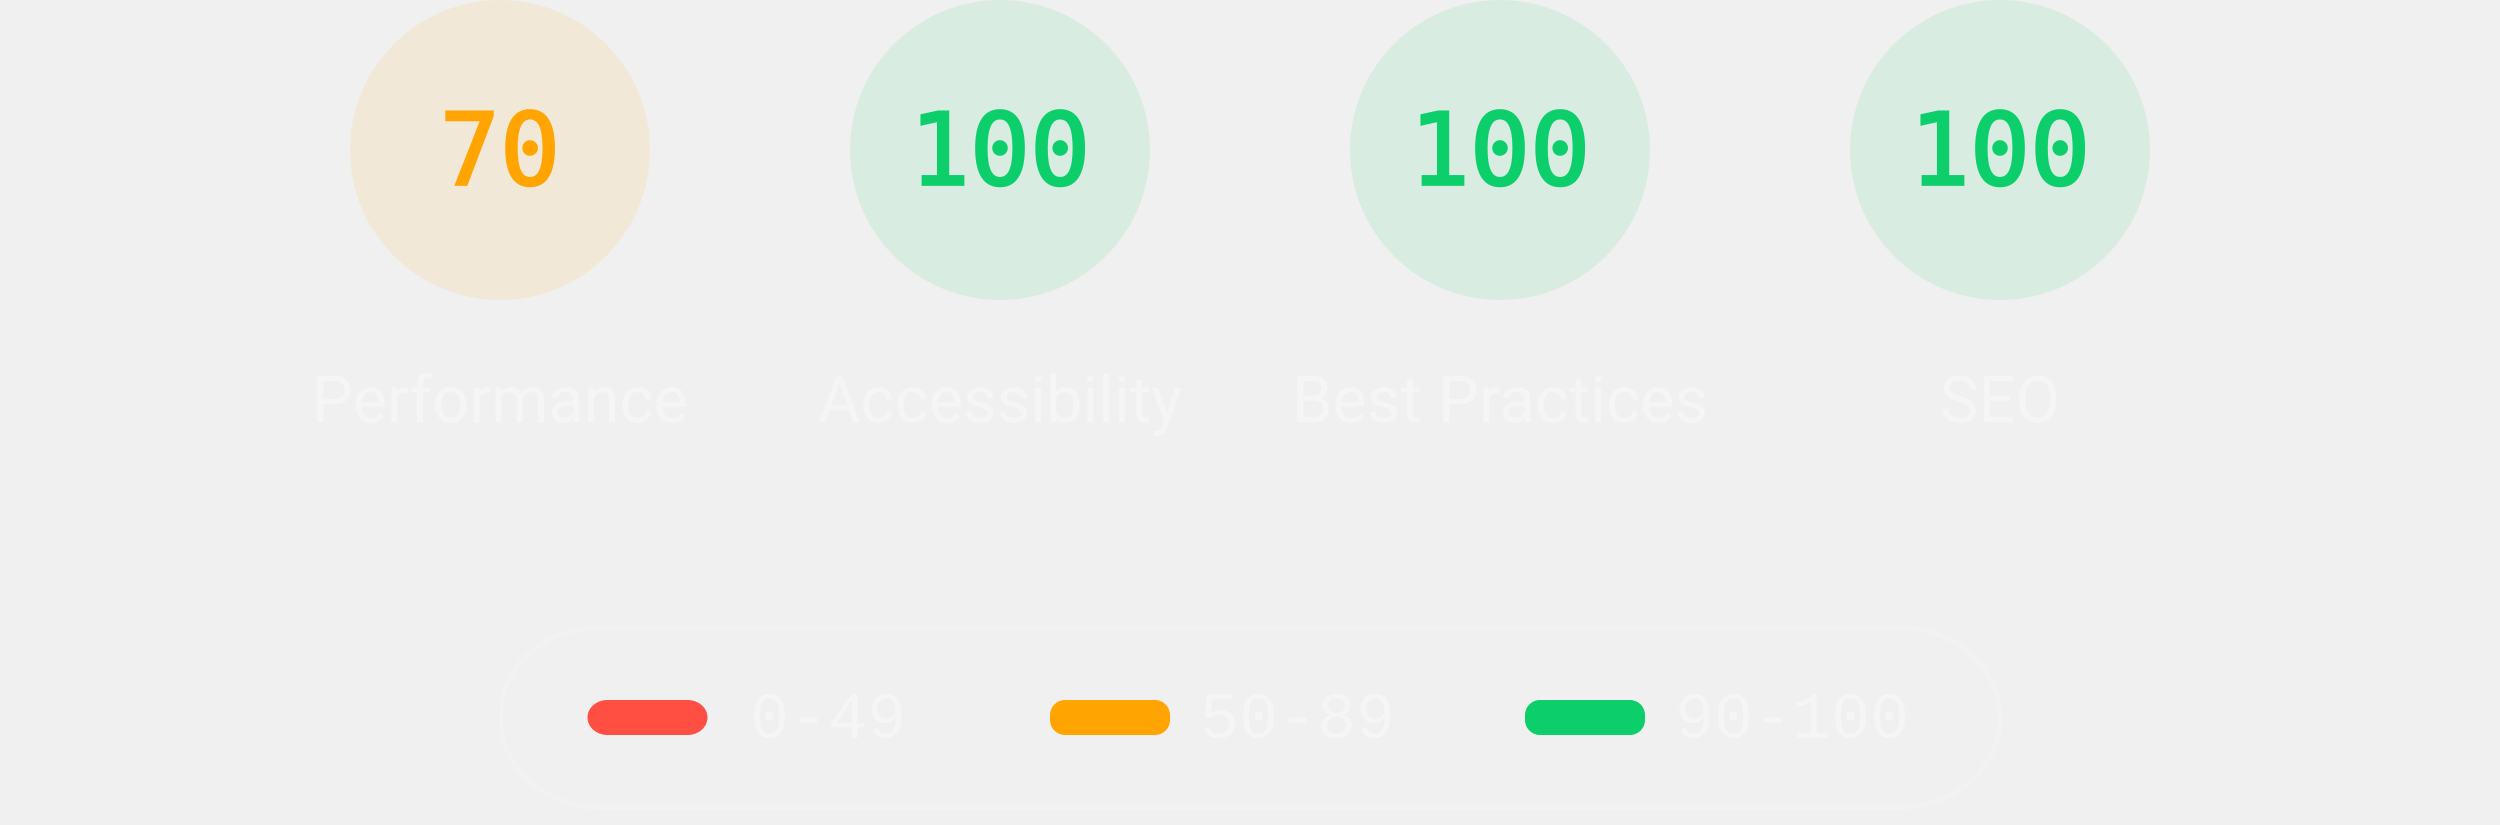
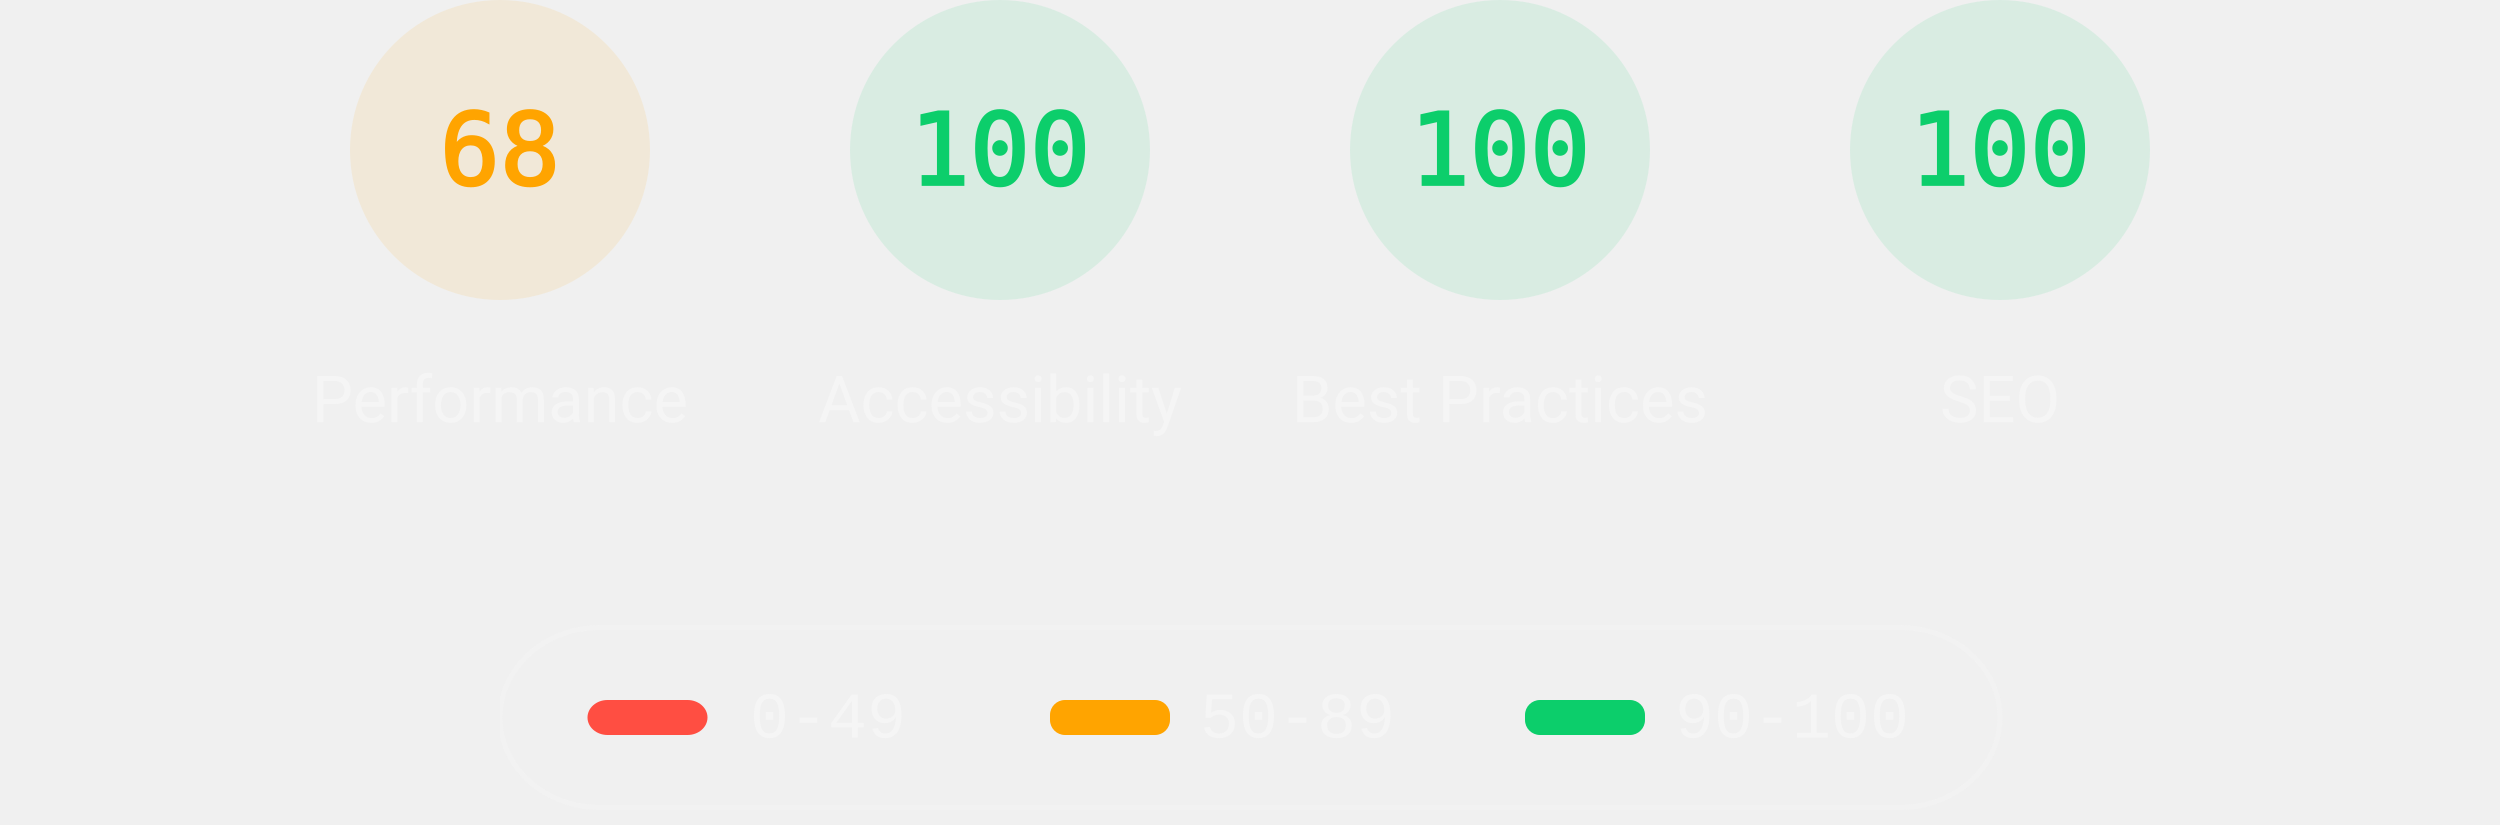
<svg xmlns="http://www.w3.org/2000/svg" class="theme--dark" fill="none" width="1000" height="330">
  <style>
			.gauge-base {
				opacity: 0.1
			}

			.gauge-arc {
				fill: none;
				animation-delay: 250ms;
				stroke-linecap: round;
				transform: rotate(-90deg);
				transform-origin: 100px 60px;
				animation: load-gauge 1s ease forwards
			}

			.guage-text {
				font-size: 40px;
				font-family: monospace;
				text-align: center
			}

			.guage-red {
				color: #ff4e42;
				fill: #ff4e42;
				stroke: #ff4e42
			}
			.guage-orange {
				color: #ffa400;
				fill: #ffa400;
				stroke: #ffa400
			}
			.guage-green {
				color: #0cce6b;
				fill: #0cce6b;
				stroke: #0cce6b
			}
			.theme--agnostic .guage-undefined {
				color: #5c5c5c;
				fill: #5c5c5c;
				stroke: #5c5c5c
			}
			.theme--light .guage-undefined {
				color: #1e1e1e;
				fill: #1e1e1e;
				stroke: #1e1e1e
			}
			.theme--dark .guage-undefined {
				color: #f5f5f5;
				fill: #f5f5f5;
				stroke: #f5f5f5
			}

			.guage-title {
				stroke: none;
				font-size: 26px;
				line-height: 26px;
				font-family: Roboto, Halvetica, Arial, sans-serif
			}
			.metric.guage-title {
				font-family: 'Courier New', Courier, monospace
			}
			.theme--agnostic .guage-title {
				color: #737373;
				fill: #737373
			}
			.theme--light .guage-title {
				color: #212121;
				fill: #212121
			}
			.theme--dark .guage-title {
				color: #f5f5f5;
				fill: #f5f5f5
			}

			@keyframes load-gauge {
				from {
					stroke-dasharray: 0 352.858
				}
			}
			.lh-gauge--pwa__disc {
				fill: #e0e0e0
			}
			.lh-gauge--pwa__logo {
				position: relative;
				fill: #b0b0b0
			}
			.lh-gauge--pwa__invisible {
				display: none
			}
			.lh-gauge--pwa__visible {
				display: inline
			}
			.guage-invisible {
				display: none
			}
			.lh-gauge--pwa__logo--primary-color {
				fill: #304ffe
			}
			.theme--agnostic .lh-gauge--pwa__logo--secondary-color {
				fill: #787878
			}
			.theme--light .lh-gauge--pwa__logo--secondary-color {
				fill: #3d3d3d
			}
			.theme--dark .lh-gauge--pwa__logo--secondary-color {
				fill: #d8b6b6
			}
			.theme--light #svg_2 {
				stroke: #00000022
			}
			.theme--agnostic #svg_2 {
				stroke: #616161
			}
			.theme--light #svg_2 {
				stroke: #00000022
			}
			.theme--dark #svg_2 {
				stroke: #f5f5f566
			}
		</style>
  <svg class="guage-div guage-perf guage-orange" viewBox="0 0 200 200" width="200" height="200" x="100" y="0">
    <circle class="gauge-base" r="56" cx="100" cy="60" stroke-width="8" />
-     <circle class="gauge-arc guage-arc-1" r="56" cx="100" cy="60" stroke-width="8" style="stroke-dasharray: 246.301, 351.858;" />
-     <text class="guage-text" x="100px" y="60px" alignment-baseline="central" dominant-baseline="central" text-anchor="middle">70</text>
+     <circle class="gauge-arc guage-arc-1" r="56" cx="100" cy="60" stroke-width="8" style="stroke-dasharray: 239.263, 351.858;" />
+     <text class="guage-text" x="100px" y="60px" alignment-baseline="central" dominant-baseline="central" text-anchor="middle">68</text>
    <text class="guage-title" x="100px" y="160px" alignment-baseline="central" dominant-baseline="central" text-anchor="middle">Performance</text>
  </svg>
  <svg class="guage-div guage-acc guage-green" viewBox="0 0 200 200" width="200" height="200" x="300" y="0">
    <circle class="gauge-base" r="56" cx="100" cy="60" stroke-width="8" />
    <circle class="gauge-arc guage-arc-2" r="56" cx="100" cy="60" stroke-width="8" style="stroke-dasharray: 351.858, 351.858;" />
    <text class="guage-text" x="100px" y="60px" alignment-baseline="central" dominant-baseline="central" text-anchor="middle">100</text>
    <text class="guage-title" x="100px" y="160px" alignment-baseline="central" dominant-baseline="central" text-anchor="middle">Accessibility</text>
  </svg>
  <svg class="guage-div guage-best guage-green" viewBox="0 0 200 200" width="200" height="200" x="500" y="0">
    <circle class="gauge-base" r="56" cx="100" cy="60" stroke-width="8" />
    <circle class="gauge-arc guage-arc-3" r="56" cx="100" cy="60" stroke-width="8" style="stroke-dasharray: 351.858, 351.858;" />
    <text class="guage-text" x="100px" y="60px" alignment-baseline="central" dominant-baseline="central" text-anchor="middle">100</text>
    <text class="guage-title" x="100px" y="160px" alignment-baseline="central" dominant-baseline="central" text-anchor="middle">Best Practices</text>
  </svg>
  <svg class="guage-div guage-seo guage-green" viewBox="0 0 200 200" width="200" height="200" x="700" y="0">
    <circle class="gauge-base" r="56" cx="100" cy="60" stroke-width="8" />
    <circle class="gauge-arc guage-arc-4" r="56" cx="100" cy="60" stroke-width="8" style="stroke-dasharray: 351.858, 351.858;" />
    <text class="guage-text" x="100px" y="60px" alignment-baseline="central" dominant-baseline="central" text-anchor="middle">100</text>
    <text class="guage-title" x="100px" y="160px" alignment-baseline="central" dominant-baseline="central" text-anchor="middle">SEO</text>
  </svg>
  <svg class="guage-div guage-pwa guage-invisible" viewBox="0 0 200 200" width="200" height="200" x="900" y="0">
    <svg viewBox="0 0 60 60" width="112" height="112" x="44" y="4">
      <defs>
        <linearGradient id="lh-gauge--pwa__check-circle__gradient-0" x1="50%" y1="0%" x2="50%" y2="100%">
          <stop stop-color="#00C852" offset="0%" />
          <stop stop-color="#009688" offset="100%" />
        </linearGradient>
        <linearGradient id="lh-gauge--pwa__installable__shadow-gradient-0" x1="76.056%" x2="24.111%" y1="82.995%" y2="24.735%">
          <stop stop-color="#A5D6A7" offset="0%" />
          <stop stop-color="#80CBC4" offset="100%" />
        </linearGradient>
        <linearGradient id="lh-gauge--pwa__fast-reliable__shadow-gradient-0" x1="76.056%" y1="82.995%" x2="25.678%" y2="26.493%">
          <stop stop-color="#64B5F6" offset="0%" />
          <stop stop-color="#2979FF" offset="100%" />
        </linearGradient>
        <g id="lh-gauge--pwa__fast-reliable-badge-0">
          <circle fill="#FFFFFF" cx="10" cy="10" r="10" />
          <path fill="#304FFE" d="M10 3.58l5.25 2.34v3.5c0 3.23-2.24 6.26-5.25 7-3.01-.74-5.25-3.77-5.25-7v-3.5L10 3.58zm-.47 10.74l2.76-4.83.03-.07c.04-.08 0-.24-.22-.24h-1.64l.47-3.26h-.47l-2.7 4.77c-.02.01.05-.1-.04.05-.09.16-.1.31.18.31h1.63l-.47 3.27h.47z" />
        </g>
        <g id="lh-gauge--pwa__installable-badge-0">
          <circle fill="#FFFFFF" cx="10" cy="10" r="10" />
          <path fill="#009688" d="M10 4.167A5.835 5.835 0 0 0 4.167 10 5.835 5.835 0 0 0 10 15.833 5.835 5.835 0 0 0 15.833 10 5.835 5.835 0 0 0 10 4.167zm2.917 6.416h-2.334v2.334H9.417v-2.334H7.083V9.417h2.334V7.083h1.166v2.334h2.334v1.166z" />
        </g>
      </defs>
      <g stroke="none" fill-rule="nonzero">
        <circle class="lh-gauge--pwa__disc" cx="30" cy="30" r="30" />
        <g class="lh-gauge--pwa__logo">
          <path d="M35.66 19.39l.7-1.75h2L37.4 15 38.6 12l3.4 9h-2.51l-.58-1.61z" />
          <path d="M33.52 21l3.65-9h-2.42l-2.5 5.82L30.5 12h-1.86l-1.9 5.82-1.35-2.65-1.21 3.72L25.4 21h2.38l1.72-5.2 1.64 5.2z" />
          <path fill-rule="nonzero" d="M20.3 17.91h1.48c.45 0 .85-.05 1.2-.15l.39-1.18 1.07-3.3a2.64 2.64 0 0 0-.28-.37c-.55-.6-1.36-.91-2.42-.91H18v9h2.3V17.9zm1.96-3.84c.22.22.33.5.33.87 0 .36-.1.65-.29.87-.2.23-.59.35-1.15.35h-.86v-2.41h.87c.52 0 .89.1 1.1.32z" />
        </g>
        <rect class="lh-gauge--pwa__component lh-gauge--pwa__na-line lh-gauge--pwa__invisible" fill="#FFFFFF" x="20" y="32" width="20" height="4" rx="2" />
        <g class="lh-gauge--pwa__component lh-gauge--pwa__fast-reliable-badge lh-gauge--pwa__invisible" transform="translate(20, 29)">
          <path fill="url(#lh-gauge--pwa__fast-reliable__shadow-gradient-0)" d="M33.63 19.49A30 30 0 0 1 16.2 30.36L3 17.14 17.14 3l16.49 16.49z" />
          <use href="#lh-gauge--pwa__fast-reliable-badge-0" />
        </g>
        <g class="lh-gauge--pwa__component lh-gauge--pwa__installable-badge lh-gauge--pwa__invisible" transform="translate(20, 29)">
          <path fill="url(#lh-gauge--pwa__installable__shadow-gradient-0)" d="M33.629 19.487c-4.272 5.453-10.391 9.39-17.415 10.869L3 17.142 17.142 3 33.63 19.487z" />
          <use href="#lh-gauge--pwa__installable-badge-0" />
        </g>
        <g class="lh-gauge--pwa__component lh-gauge--pwa__fast-reliable-installable-badges lh-gauge--pwa__invisible">
          <g transform="translate(8, 29)">
            <path fill="url(#lh-gauge--pwa__fast-reliable__shadow-gradient-0)" d="M16.321 30.463L3 17.143 17.142 3l22.365 22.365A29.864 29.864 0 0 1 22 31c-1.942 0-3.84-.184-5.679-.537z" />
            <use href="#lh-gauge--pwa__fast-reliable-badge-0" />
          </g>
          <g transform="translate(32, 29)">
            <path fill="url(#lh-gauge--pwa__installable__shadow-gradient-0)" d="M25.982 11.84a30.107 30.107 0 0 1-13.08 15.203L3 17.143 17.142 3l8.84 8.84z" />
            <use href="#lh-gauge--pwa__installable-badge-0" />
          </g>
        </g>
        <g class="lh-gauge--pwa__component lh-gauge--pwa__check-circle lh-gauge--pwa__invisible" transform="translate(18, 28)">
          <circle fill="#FFFFFF" cx="12" cy="12" r="12" />
          <path fill="url(#lh-gauge--pwa__check-circle__gradient-0)" d="M12 2a10 10 0 1 0 0 20 10 10 0 0 0 0-20zm-2 15l-5-5 1.41-1.41L10 14.17l7.59-7.59L19 8l-9 9z" />
        </g>
      </g>
    </svg>
    <text class="guage-title" y="160px" alignment-baseline="central" dominant-baseline="central" text-anchor="middle">
      <tspan x="100px" dy="-6px">Progressive</tspan>
      <tspan x="100px" dy="30px">Web App</tspan>
    </text>
  </svg>
  <svg width="604" height="76" x="200" y="250">
    <g>
      <rect fill="none" id="canvas_background" height="80" width="604" y="-1" x="-1" />
      <g display="none" overflow="visible" y="0" x="0" height="100%" width="100%" id="canvasGrid">
        <rect fill="url(#gridpattern)" stroke-width="0" y="0" x="0" height="100%" width="100%" />
      </g>
    </g>
    <g>
      <rect fill-opacity="0" stroke-width="2" rx="40" id="svg_2" height="72" width="600" y="1" x="0" fill="#000000" />
      <rect stroke="#000" rx="8" id="svg_3" height="14" width="48" y="30" x="35" stroke-opacity="null" stroke-width="0" fill="#ff4e42" />
      <rect stroke="#000" rx="6" id="svg_4" height="14" width="48" y="30" x="220" stroke-opacity="null" stroke-width="0" fill="#ffa400" />
      <rect stroke="#000" rx="6" id="svg_5" height="14" width="48" y="30" x="410" stroke-opacity="null" stroke-width="0" fill="#0cce6b" />
      <text class="metric guage-title" xml:space="preserve" text-anchor="start" font-size="26" id="svg_6" y="45" x="100" stroke-opacity="null" stroke-width="0" stroke="#000">0-49</text>
      <text class="metric guage-title" xml:space="preserve" text-anchor="start" font-size="26" id="svg_7" y="45" x="280" stroke-opacity="null" stroke-width="0" stroke="#000">50-89</text>
      <text class="metric guage-title" xml:space="preserve" text-anchor="start" font-size="26" id="svg_8" y="45" x="470" stroke-opacity="null" stroke-width="0" stroke="#000">90-100</text>
    </g>
  </svg>
</svg>
